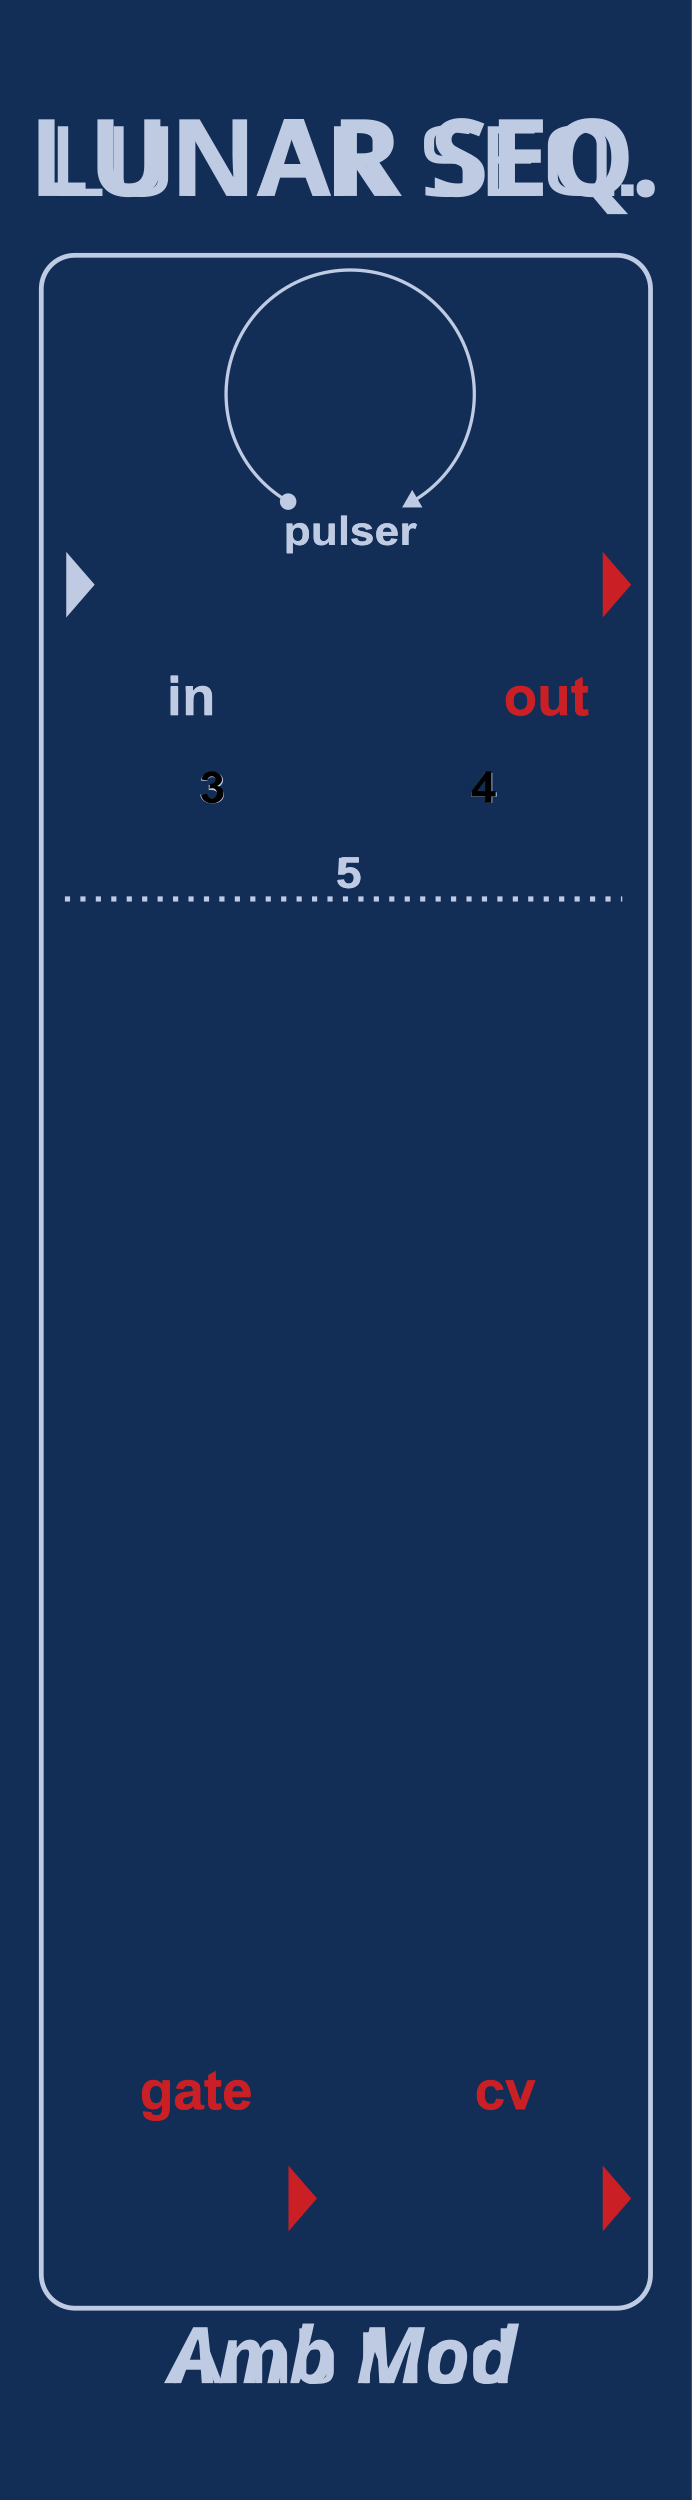
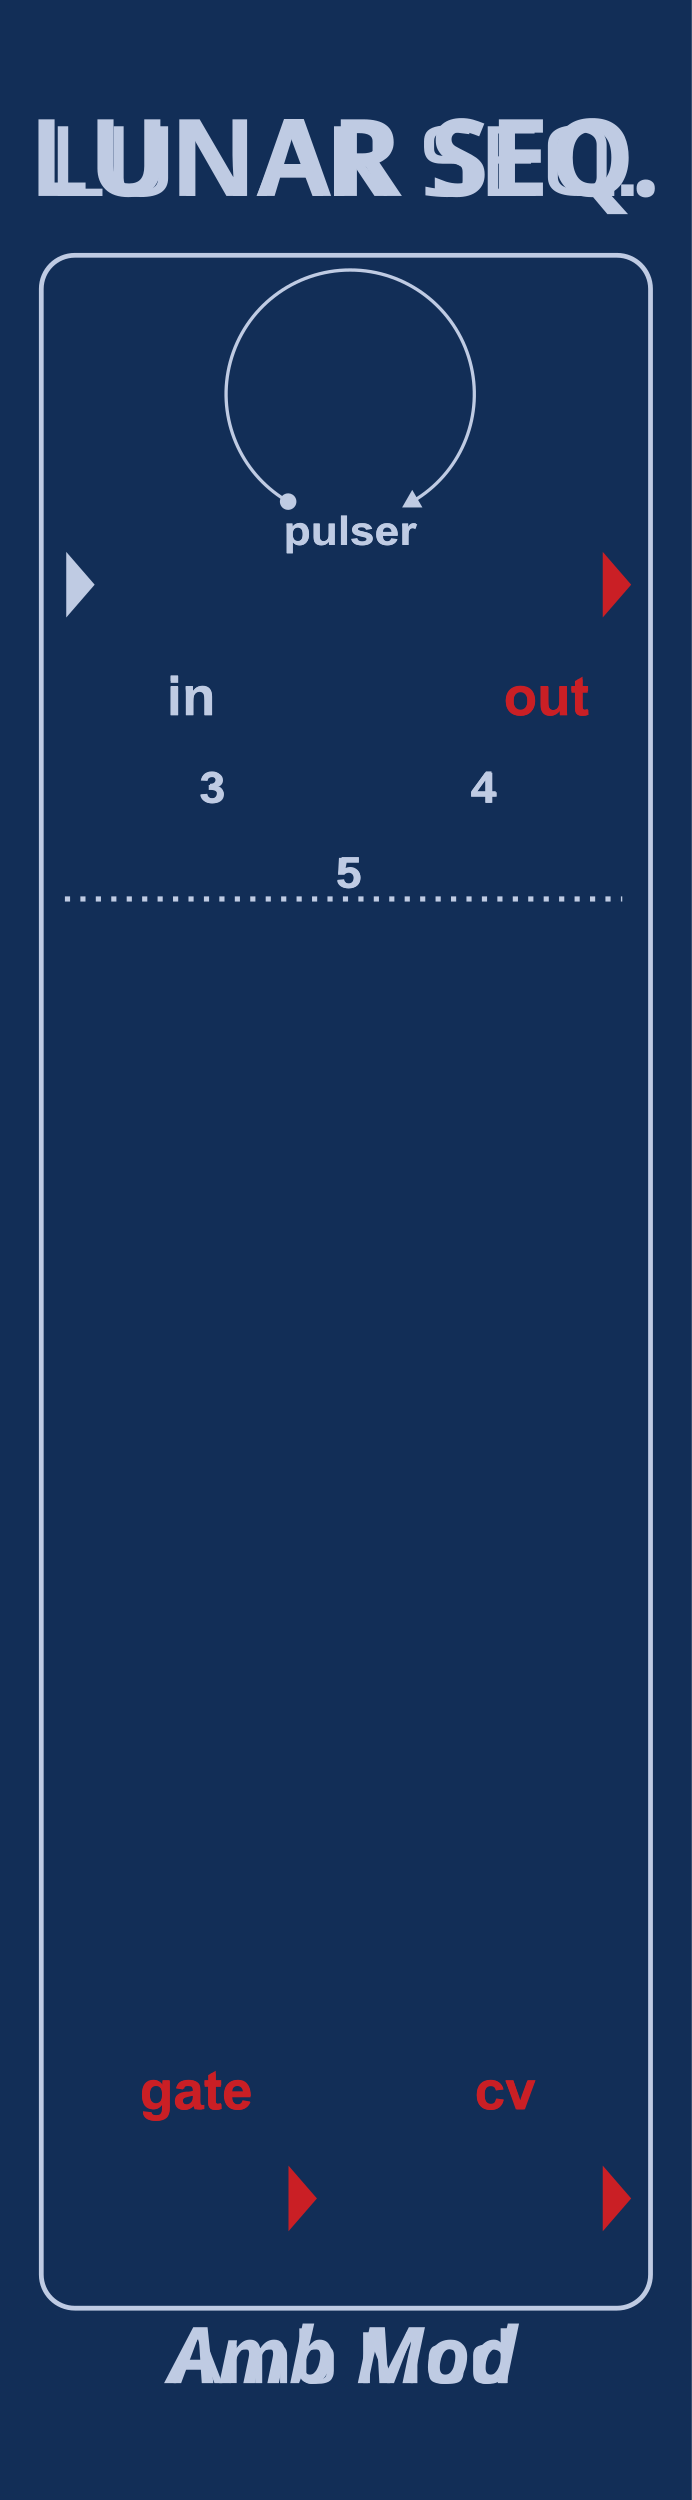
<svg xmlns="http://www.w3.org/2000/svg" width="35.56mm" height="128.5mm" viewBox="0 0 35.56 128.5" version="1.1" id="svg1">
  <defs id="defs1">
    <rect x="84.1" y="60.777" width="17.973" height="14.954" id="rect20" />
    <rect x="-6.86" y="102.347" width="128.14" height="83.689" id="rect11" />
  </defs>
  <rect x="0" y="0" width="35.56" height="128.5" style="fill:#122e57;fill-opacity:1;stroke:none" id="rect1" />
  <rect x="2.122" y="13.122" width="31.315" height="105.519" rx="1.726" ry="1.726" style="fill:none;fill-opacity:1;stroke:#bfcbe3;stroke-width:0.245;stroke-linejoin:round" id="box-clock" />
  <text x="17.278" y="29.177" text-anchor="middle" id="label-pulser" style="font-weight:bold;font-size:2.187px;font-family:Arial;text-anchor:middle;fill:#bfcbe3;stroke-width:1" transform="scale(1.041629,0.9600343)">pulser</text>
  <g id="g1" transform="translate(9.71841)">
    <text x="7.901" y="122.492" font-family="sans-serif" font-size="4.025px" text-anchor="middle" fill="#bfcbe3" id="text52" style="stroke-width:1.548">
      <tspan style="font-style:italic;font-variant:normal;font-weight:bold;font-stretch:normal;font-family:Play;-inkscape-font-specification:'Play Bold Italic';stroke-width:1.548" id="tspan52">Amb Mod</tspan>
    </text>
    <path style="font-style:italic;font-weight:bold;font-size:4.025px;font-family:Play;-inkscape-font-specification:'Play Bold Italic';text-anchor:middle;fill:#bfcbe3;stroke-width:1.548" d="m 0.245,119.88 h 0.451 l 1.014,2.612 H 1.303 l -0.298,-0.793 h -1.119 l -0.294,0.793 h -0.386 z m 0.664,1.549 -0.443,-1.179 h -0.036 l -0.443,1.179 z m 1.175,-0.885 h 0.362 v 0.237 q 0.056,-0.278 0.656,-0.278 0.487,0 0.608,0.266 0.036,-0.129 0.217,-0.197 0.185,-0.068 0.451,-0.068 0.362,0 0.511,0.137 0.149,0.133 0.149,0.423 v 1.429 H 4.676 v -1.405 q 0,-0.076 -0.012,-0.125 -0.012,-0.048 -0.048,-0.097 -0.08,-0.101 -0.358,-0.101 -0.213,0 -0.318,0.028 -0.105,0.028 -0.145,0.097 -0.036,0.068 -0.036,0.197 v 1.405 H 3.396 v -1.405 q 0,-0.076 -0.012,-0.125 -0.012,-0.048 -0.048,-0.097 -0.08,-0.101 -0.354,-0.101 -0.221,0 -0.334,0.028 -0.113,0.028 -0.157,0.097 -0.044,0.064 -0.044,0.197 v 1.405 H 2.084 Z m 4.451,1.988 q -0.217,0 -0.35,-0.024 -0.129,-0.02 -0.258,-0.081 Q 5.666,122.303 5.666,121.856 v -2.181 h 0.362 v 0.584 0.229 q -0.004,0.105 -0.004,0.233 0.02,-0.093 0.169,-0.157 0.153,-0.06 0.443,-0.06 0.805,0 0.805,0.551 v 0.801 q 0,0.173 -0.052,0.302 -0.048,0.129 -0.129,0.201 -0.072,0.068 -0.201,0.109 -0.125,0.04 -0.25,0.052 -0.113,0.012 -0.274,0.012 z m 0.008,-0.237 q 0.209,0 0.318,-0.028 0.113,-0.032 0.161,-0.113 0.048,-0.081 0.048,-0.245 v -0.765 q 0,-0.165 -0.048,-0.245 -0.048,-0.085 -0.161,-0.109 -0.109,-0.028 -0.322,-0.028 -0.197,0 -0.306,0.032 -0.109,0.032 -0.157,0.117 -0.048,0.081 -0.048,0.233 v 0.765 q 0,0.165 0.044,0.245 0.048,0.081 0.157,0.113 0.109,0.028 0.314,0.028 z M 8.946,119.88 h 0.584 l 0.837,2.173 0.012,0.004 0.793,-2.177 h 0.563 v 2.612 h -0.342 v -2.209 h -0.02 l -0.841,2.209 h -0.35 l -0.865,-2.209 h -0.02 v 2.209 h -0.35 z m 4.266,2.652 q -0.258,0 -0.386,-0.02 -0.129,-0.016 -0.258,-0.076 -0.133,-0.06 -0.193,-0.193 -0.06,-0.137 -0.06,-0.366 v -0.676 q 0,-0.181 0.044,-0.318 0.044,-0.137 0.117,-0.213 0.06,-0.068 0.181,-0.105 0.125,-0.04 0.254,-0.052 0.145,-0.008 0.302,-0.008 0.209,0 0.314,0.012 0.109,0.008 0.229,0.04 0.125,0.036 0.193,0.109 0.068,0.072 0.117,0.209 0.044,0.141 0.044,0.326 v 0.676 q 0,0.342 -0.157,0.499 -0.064,0.064 -0.185,0.101 -0.121,0.036 -0.25,0.048 -0.153,0.008 -0.306,0.008 z m 0,-0.237 q 0.169,0 0.245,-0.008 0.076,-0.008 0.149,-0.044 0.072,-0.032 0.101,-0.105 0.032,-0.076 0.032,-0.209 v -0.789 q 0,-0.181 -0.044,-0.262 -0.044,-0.085 -0.153,-0.109 -0.105,-0.028 -0.33,-0.028 -0.225,0 -0.334,0.028 -0.105,0.024 -0.149,0.109 -0.044,0.081 -0.044,0.262 v 0.789 q 0,0.133 0.028,0.209 0.032,0.072 0.105,0.105 0.072,0.036 0.149,0.044 0.076,0.008 0.245,0.008 z m 2.157,0.237 q -0.29,0 -0.455,-0.056 -0.165,-0.06 -0.241,-0.193 -0.072,-0.133 -0.072,-0.37 v -0.857 q 0,-0.294 0.181,-0.423 0.185,-0.129 0.608,-0.129 0.254,0 0.435,0.064 0.185,0.064 0.189,0.185 h 0.008 l -0.008,-0.495 v -0.584 h 0.362 v 2.817 h -0.354 v -0.229 q 0,0.109 -0.173,0.185 -0.173,0.085 -0.479,0.085 z m 0.076,-0.25 q 0.302,0 0.435,-0.068 0.133,-0.068 0.133,-0.233 v -0.962 q 0,-0.262 -0.535,-0.262 -0.322,0 -0.419,0.048 -0.101,0.048 -0.101,0.213 v 0.962 q 0,0.165 0.109,0.233 0.113,0.068 0.378,0.068 z" id="text4" aria-label="Amb Mod" />
  </g>
  <g id="g2" transform="translate(2.540001)" style="fill:#bfcbe3">
    <text x="15.19" y="10.073" font-family="sans-serif" font-size="6.829px" font-weight="bold" text-anchor="middle" fill="#bfcbe3" id="text1" style="font-style:normal;font-variant:normal;font-weight:bold;font-stretch:normal;font-size:5.522px;font-family:Arial;-inkscape-font-specification:'Arial Bold';fill:#bfcbe3;stroke-width:2.626">
      <tspan style="font-style:normal;font-variant:normal;font-weight:bold;font-stretch:normal;font-size:5.522px;font-family:Play;-inkscape-font-specification:'Play Bold';fill:#bfcbe3;fill-opacity:1;stroke-width:2.626" id="tspan13">LUNAR SEQ.</tspan>
    </text>
  </g>
  <path style="fill:#ca1f25;fill-opacity:1;stroke:none;stroke-width:0.2;stroke-linejoin:round;stroke-dasharray:none;stroke-opacity:1" id="path36-2" d="m 40.693,100.277 2.12,3.671 2.12,3.671 -4.239,0 -4.239,0 2.12,-3.671 z" transform="matrix(0,0.3979664,-0.1989601,0,52.39348,96.80539)" />
  <path style="fill:#ca1f25;fill-opacity:1;stroke:none;stroke-width:0.2;stroke-linejoin:round;stroke-dasharray:none;stroke-opacity:1" id="path2" d="m 40.693,100.277 2.12,3.671 2.12,3.671 -4.239,0 -4.239,0 2.12,-3.671 z" transform="matrix(0,0.3979664,-0.1989601,0,36.24051,96.80539)" />
  <text x="10.482" y="42.98" text-anchor="middle" id="text8" style="font-weight:bold;font-size:2.338px;font-family:Arial;text-anchor:middle;fill:#bfcbe3;stroke-width:1" transform="scale(1.041629,0.9600343)">3</text>
  <text x="17.206" y="47.538" text-anchor="middle" id="text9" style="font-weight:bold;font-size:2.338px;font-family:Arial;text-anchor:middle;fill:#bfcbe3;fill-opacity:1;stroke-width:1" transform="scale(1.041629,0.9600343)">5</text>
  <path id="path178" style="baseline-shift:baseline;display:inline;overflow:visible;vector-effect:none;fill:#bfcbe3;stroke-width:1;stroke-linejoin:round;enable-background:accumulate;stop-color:#bfcbe3" d="m 18.001,13.792 c -2.926,0 -5.488,1.966 -6.245,4.792 -0.721,2.69 0.365,5.523 2.656,7.051 -0.071,0.191 0.004,0.411 0.186,0.517 0.199,0.115 0.464,0.048 0.581,-0.156 0.117,-0.203 0.048,-0.464 -0.156,-0.581 -0.064,-0.037 -0.133,-0.055 -0.201,-0.057 -0.12,-0.003 -0.237,0.045 -0.321,0.134 -2.229,-1.489 -3.282,-4.245 -2.581,-6.863 0.738,-2.752 3.231,-4.665 6.081,-4.665 2.85,0 5.343,1.913 6.081,4.665 0.711,2.655 -0.383,5.451 -2.676,6.924 l -0.217,-0.375 -0.522,0.907 h 1.047 l -0.224,-0.386 c 2.359,-1.512 3.485,-4.387 2.754,-7.115 -0.757,-2.826 -3.318,-4.792 -6.244,-4.792 z" />
  <text xml:space="preserve" transform="scale(0.2645833)" id="text11" style="writing-mode:lr-tb;direction:ltr;white-space:pre;shape-inside:url(#rect11);display:inline;opacity:0.319;fill:#bfcbe3;fill-opacity:1;stroke:#bfcbe3;stroke-width:1.002;stroke-dasharray:1, 2" />
  <path d="m 14.733,26.921 h 0.291 v 0.16 q 0.057,-0.082 0.154,-0.133 0.097,-0.051 0.215,-0.051 0.206,0 0.349,0.149 0.144,0.149 0.144,0.414 0,0.273 -0.145,0.425 -0.145,0.151 -0.35,0.151 -0.098,0 -0.178,-0.036 -0.079,-0.036 -0.167,-0.123 v 0.549 h -0.313 z m 0.309,0.526 q 0,0.184 0.079,0.272 0.079,0.087 0.192,0.087 0.109,0 0.181,-0.08 0.072,-0.081 0.072,-0.265 0,-0.171 -0.075,-0.254 -0.075,-0.083 -0.185,-0.083 -0.115,0 -0.19,0.082 -0.076,0.081 -0.076,0.241 z m 1.869,0.563 v -0.163 q -0.065,0.087 -0.17,0.137 -0.105,0.05 -0.221,0.05 -0.119,0 -0.214,-0.048 -0.095,-0.048 -0.137,-0.135 -0.042,-0.087 -0.042,-0.241 v -0.689 h 0.313 v 0.5 q 0,0.23 0.017,0.282 0.018,0.051 0.063,0.082 0.046,0.03 0.116,0.03 0.08,0 0.144,-0.04 0.063,-0.041 0.087,-0.1 0.023,-0.06 0.023,-0.294 v -0.459 h 0.313 v 1.089 z m 0.614,0 V 26.507 h 0.313 v 1.503 z m 0.523,-0.311 0.314,-0.044 q 0.02,0.084 0.081,0.128 0.061,0.043 0.171,0.043 0.121,0 0.182,-0.041 0.041,-0.029 0.041,-0.077 0,-0.033 -0.022,-0.054 -0.023,-0.021 -0.105,-0.038 -0.378,-0.077 -0.48,-0.14 -0.14,-0.088 -0.14,-0.245 0,-0.142 0.121,-0.238 0.121,-0.096 0.376,-0.096 0.243,0 0.36,0.073 0.118,0.073 0.162,0.215 l -0.295,0.05 q -0.019,-0.064 -0.072,-0.097 -0.052,-0.034 -0.15,-0.034 -0.123,0 -0.177,0.032 -0.036,0.023 -0.036,0.058 0,0.031 0.031,0.052 0.042,0.029 0.291,0.081 0.25,0.052 0.349,0.128 0.098,0.077 0.098,0.214 0,0.15 -0.136,0.257 -0.136,0.108 -0.402,0.108 -0.241,0 -0.383,-0.09 -0.14,-0.09 -0.184,-0.245 z m 2.062,-0.036 0.312,0.048 q -0.06,0.158 -0.19,0.241 -0.129,0.082 -0.324,0.082 -0.308,0 -0.456,-0.186 -0.117,-0.149 -0.117,-0.375 0,-0.271 0.154,-0.423 0.154,-0.154 0.388,-0.154 0.264,0 0.416,0.161 0.152,0.16 0.146,0.491 H 19.655 q 0.003,0.128 0.076,0.2 0.072,0.071 0.18,0.071 0.073,0 0.123,-0.037 0.05,-0.037 0.076,-0.119 z m 0.018,-0.291 q -0.003,-0.125 -0.07,-0.19 -0.067,-0.066 -0.162,-0.066 -0.102,0 -0.169,0.069 -0.067,0.069 -0.066,0.187 z m 0.864,0.638 H 20.68 v -1.089 h 0.29 v 0.155 q 0.075,-0.11 0.134,-0.145 0.06,-0.035 0.136,-0.035 0.107,0 0.206,0.054 l -0.097,0.251 q -0.079,-0.047 -0.147,-0.047 -0.066,0 -0.111,0.034 -0.046,0.033 -0.072,0.12 -0.026,0.087 -0.026,0.365 z" id="text13" style="font-weight:bold;font-size:2.187px;font-family:Arial;text-anchor:middle;fill:#bfcbe3" aria-label="pulser" />
  <path d="m 17.353,45.225 0.333,-0.032 q 0.014,0.104 0.084,0.165 0.07,0.06 0.162,0.06 0.105,0 0.177,-0.078 0.073,-0.079 0.073,-0.237 0,-0.148 -0.073,-0.221 -0.071,-0.075 -0.187,-0.075 -0.144,0 -0.258,0.117 l -0.271,-0.036 0.171,-0.836 h 0.883 v 0.288 h -0.63 l -0.052,0.273 q 0.112,-0.051 0.228,-0.051 0.222,0 0.377,0.149 0.155,0.149 0.155,0.387 0,0.198 -0.125,0.354 -0.17,0.213 -0.472,0.213 -0.241,0 -0.394,-0.119 -0.152,-0.119 -0.182,-0.321 z" id="text19" style="font-weight:bold;font-size:1.979px;font-family:Arial;text-anchor:middle;fill:#bfcbe3;stroke-width:1" aria-label="5" />
  <text x="23.865" y="42.98" text-anchor="middle" id="text10" style="font-weight:bold;font-size:2.338px;font-family:Arial;text-anchor:middle;fill:#bfcbe3;stroke-width:1" transform="scale(1.041629,0.9600343)">4</text>
  <text xml:space="preserve" transform="scale(0.2645833)" id="text20" style="writing-mode:lr-tb;direction:ltr;white-space:pre;shape-inside:url(#rect20);display:inline;opacity:0.319;fill:#bfcbe3;fill-opacity:1;stroke:#bfcbe3;stroke-width:1.002;stroke-dasharray:1, 2" />
  <path style="fill:#ca1f25;fill-opacity:1;stroke:none;stroke-width:0.2;stroke-linejoin:round;stroke-dasharray:none;stroke-opacity:1" id="path24" d="m 40.693,100.277 2.12,3.671 2.12,3.671 -4.239,0 -4.239,0 2.12,-3.671 z" transform="matrix(0,0.3979664,-0.1989601,0,52.39348,13.85789)" />
  <path style="fill:#bfcbe3;fill-opacity:1;stroke:none;stroke-width:0.2;stroke-linejoin:round;stroke-dasharray:none;stroke-opacity:1" id="path25" d="m 40.693,100.277 2.12,3.671 2.12,3.671 -4.239,0 -4.239,0 2.12,-3.671 z" transform="matrix(0,0.3979664,-0.1989601,0,24.81663,13.85789)" />
  <text x="9.823" y="36.76" font-family="sans-serif" font-size="2" text-anchor="middle" fill="#bfcbe3" id="text180-6" style="font-style:normal;font-variant:normal;font-weight:bold;font-stretch:normal;font-size:2.822px;font-family:Arial;-inkscape-font-specification:'Arial Bold';text-align:center;text-anchor:middle;fill:#bfcbe3">
    <tspan style="fill:#bfcbe3" id="tspan180-6">in</tspan>
  </text>
  <text x="28.08" y="36.76" font-family="sans-serif" font-size="2" text-anchor="middle" fill="#bfcbe3" id="text356" style="font-style:normal;font-variant:normal;font-weight:bold;font-stretch:normal;font-size:2.822px;font-family:Arial;-inkscape-font-specification:'Arial Bold';text-align:center;text-anchor:middle;fill:#ca1f25;fill-opacity:1">
    <tspan style="fill:#ca1f25;fill-opacity:1" id="tspan356">out</tspan>
  </text>
  <path d="m 8.772,35.098 v -0.358 h 0.387 v 0.358 z m 0,1.662 v -1.463 h 0.387 v 1.463 z m 2.115,0 H 10.5 v -0.747 q 0,-0.237 -0.025,-0.306 -0.025,-0.07 -0.081,-0.109 -0.055,-0.039 -0.134,-0.039 -0.101,0 -0.181,0.055 -0.08,0.055 -0.11,0.146 -0.029,0.091 -0.029,0.336 v 0.663 h -0.387 v -1.463 h 0.36 v 0.215 q 0.192,-0.248 0.482,-0.248 0.128,0 0.234,0.047 0.106,0.045 0.16,0.117 0.055,0.072 0.076,0.163 0.022,0.091 0.022,0.26 z" id="text368" style="font-weight:bold;font-size:2.822px;font-family:Arial;-inkscape-font-specification:'Arial Bold';text-align:center;text-anchor:middle;fill:#bfcbe3" aria-label="in" />
  <path d="m 25.999,36.008 q 0,-0.193 0.095,-0.373 0.095,-0.181 0.269,-0.276 0.175,-0.095 0.39,-0.095 0.332,0 0.544,0.216 0.212,0.215 0.212,0.544 0,0.332 -0.215,0.551 -0.214,0.218 -0.539,0.218 -0.201,0 -0.384,-0.091 -0.182,-0.091 -0.277,-0.266 -0.095,-0.176 -0.095,-0.429 z m 0.397,0.021 q 0,0.218 0.103,0.333 0.103,0.116 0.255,0.116 0.152,0 0.254,-0.116 0.103,-0.116 0.103,-0.336 0,-0.215 -0.103,-0.331 -0.102,-0.116 -0.254,-0.116 -0.152,0 -0.255,0.116 -0.103,0.116 -0.103,0.333 z m 2.38,0.732 v -0.219 q -0.08,0.117 -0.211,0.185 -0.13,0.068 -0.274,0.068 -0.147,0 -0.265,-0.065 -0.117,-0.065 -0.169,-0.182 -0.052,-0.117 -0.052,-0.324 v -0.926 h 0.387 v 0.672 q 0,0.309 0.021,0.379 0.022,0.069 0.079,0.11 0.057,0.04 0.143,0.04 0.099,0 0.178,-0.054 0.079,-0.055 0.107,-0.135 0.029,-0.081 0.029,-0.395 v -0.617 h 0.387 v 1.463 z m 1.432,-1.463 v 0.309 H 29.943 v 0.59 q 0,0.179 0.007,0.209 0.008,0.029 0.034,0.048 0.028,0.019 0.066,0.019 0.054,0 0.156,-0.037 l 0.033,0.3 q -0.135,0.058 -0.306,0.058 -0.105,0 -0.189,-0.035 -0.084,-0.036 -0.124,-0.091 -0.039,-0.057 -0.054,-0.152 -0.012,-0.068 -0.012,-0.273 v -0.638 h -0.178 v -0.309 h 0.178 v -0.291 l 0.389,-0.226 v 0.517 z" id="text369" style="font-weight:bold;font-size:2.822px;font-family:Arial;-inkscape-font-specification:'Arial Bold';text-align:center;text-anchor:middle;fill:#ca1f25" aria-label="out" />
  <text x="25.963" y="108.419" font-family="sans-serif" font-size="2" text-anchor="middle" fill="#bfcbe3" id="text25" style="font-style:normal;font-variant:normal;font-weight:bold;font-stretch:normal;font-size:2.822px;font-family:Arial;-inkscape-font-specification:'Arial Bold';text-align:center;text-anchor:middle;fill:#ca1f25;fill-opacity:1">
    <tspan style="fill:#ca1f25;fill-opacity:1" id="tspan25">cv</tspan>
  </text>
  <text x="10.088" y="108.419" font-family="sans-serif" font-size="2" text-anchor="middle" fill="#bfcbe3" id="text26" style="font-style:normal;font-variant:normal;font-weight:bold;font-stretch:normal;font-size:2.822px;font-family:Arial;-inkscape-font-specification:'Arial Bold';text-align:center;text-anchor:middle;fill:#ca1f25;fill-opacity:1">
    <tspan style="fill:#ca1f25;fill-opacity:1" id="tspan26">gate</tspan>
  </text>
  <path d="m 25.872,107.388 -0.382,0.069 q -0.019,-0.114 -0.088,-0.172 -0.068,-0.058 -0.176,-0.058 -0.145,0 -0.232,0.101 -0.085,0.099 -0.085,0.333 0,0.26 0.087,0.368 0.088,0.107 0.236,0.107 0.11,0 0.181,-0.062 0.07,-0.063 0.099,-0.216 l 0.38,0.065 q -0.059,0.262 -0.227,0.396 -0.168,0.134 -0.451,0.134 -0.321,0 -0.513,-0.203 -0.19,-0.203 -0.19,-0.561 0,-0.362 0.192,-0.564 0.192,-0.203 0.518,-0.203 0.267,0 0.424,0.116 0.158,0.114 0.227,0.35 z m 0.696,1.031 -0.59,-1.463 h 0.407 l 0.276,0.747 0.08,0.249 q 0.032,-0.095 0.04,-0.125 0.019,-0.062 0.041,-0.124 l 0.278,-0.747 h 0.398 l -0.582,1.463 z" id="text27" style="font-weight:bold;font-size:2.822px;font-family:Arial;-inkscape-font-specification:'Arial Bold';text-align:center;text-anchor:middle;fill:#ca1f25" aria-label="cv" />
  <path d="m 7.353,108.516 0.442,0.054 q 0.011,0.077 0.051,0.106 0.055,0.041 0.174,0.041 0.152,0 0.227,-0.045 0.051,-0.03 0.077,-0.098 0.018,-0.048 0.018,-0.178 v -0.214 q -0.174,0.237 -0.438,0.237 -0.295,0 -0.467,-0.249 -0.135,-0.197 -0.135,-0.491 0,-0.368 0.176,-0.562 0.178,-0.194 0.441,-0.194 0.271,0 0.448,0.238 v -0.205 h 0.362 v 1.313 q 0,0.259 -0.043,0.387 -0.043,0.128 -0.12,0.201 -0.077,0.073 -0.207,0.114 -0.128,0.041 -0.325,0.041 -0.372,0 -0.528,-0.128 -0.156,-0.127 -0.156,-0.322 0,-0.019 0.001,-0.047 z M 7.699,107.657 q 0,0.233 0.09,0.342 0.091,0.107 0.223,0.107 0.142,0 0.24,-0.11 0.098,-0.112 0.098,-0.329 0,-0.227 -0.094,-0.338 -0.094,-0.11 -0.237,-0.11 -0.139,0 -0.23,0.109 -0.09,0.107 -0.09,0.329 z m 1.703,-0.255 -0.351,-0.063 q 0.059,-0.212 0.204,-0.314 0.145,-0.102 0.43,-0.102 0.259,0 0.386,0.062 0.127,0.061 0.178,0.156 0.052,0.094 0.052,0.346 l -0.004,0.452 q 0,0.193 0.018,0.285 0.019,0.091 0.07,0.196 H 10.002 q -0.015,-0.039 -0.037,-0.114 -0.01,-0.034 -0.014,-0.045 -0.099,0.097 -0.212,0.145 -0.113,0.048 -0.241,0.048 -0.226,0 -0.357,-0.123 -0.13,-0.123 -0.13,-0.31 0,-0.124 0.059,-0.22 0.059,-0.098 0.165,-0.149 0.107,-0.052 0.309,-0.091 0.271,-0.051 0.376,-0.095 v -0.039 q 0,-0.112 -0.055,-0.158 -0.055,-0.048 -0.208,-0.048 -0.103,0 -0.161,0.041 -0.058,0.04 -0.094,0.142 z m 0.518,0.314 q -0.074,0.025 -0.236,0.059 -0.161,0.034 -0.211,0.068 -0.076,0.054 -0.076,0.136 0,0.081 0.061,0.141 0.061,0.059 0.154,0.059 0.105,0 0.2,-0.069 0.07,-0.052 0.092,-0.128 0.015,-0.05 0.015,-0.189 z m 1.433,-0.761 v 0.309 h -0.265 v 0.59 q 0,0.179 0.007,0.209 0.008,0.029 0.034,0.048 0.028,0.019 0.066,0.019 0.054,0 0.156,-0.037 l 0.033,0.3 q -0.135,0.058 -0.306,0.058 -0.105,0 -0.189,-0.035 -0.084,-0.036 -0.124,-0.091 -0.039,-0.057 -0.054,-0.152 -0.012,-0.068 -0.012,-0.273 v -0.638 h -0.178 v -0.309 h 0.178 v -0.291 l 0.389,-0.226 v 0.517 z m 1.116,0.998 0.386,0.065 q -0.074,0.212 -0.236,0.324 -0.16,0.11 -0.401,0.11 -0.382,0 -0.565,-0.249 -0.145,-0.2 -0.145,-0.504 0,-0.364 0.19,-0.569 0.19,-0.207 0.481,-0.207 0.327,0 0.515,0.216 0.189,0.215 0.181,0.66 h -0.97 q 0.004,0.172 0.094,0.269 0.09,0.095 0.223,0.095 0.091,0 0.153,-0.05 0.062,-0.05 0.094,-0.16 z m 0.022,-0.391 q -0.004,-0.168 -0.087,-0.255 -0.083,-0.088 -0.201,-0.088 -0.127,0 -0.209,0.092 -0.083,0.092 -0.081,0.251 z" id="text28" style="font-weight:bold;font-size:2.822px;font-family:Arial;-inkscape-font-specification:'Arial Bold';text-align:center;text-anchor:middle;fill:#ca1f25" aria-label="gate" />
  <g id="path28" style="opacity:1;fill:#bfcbe3;fill-opacity:1" transform="translate(0,8.373093)">
    <path style="baseline-shift:baseline;display:inline;overflow:visible;vector-effect:none;fill:#bfcbe3;fill-opacity:1;stroke-dasharray:0.265, 0.529;enable-background:accumulate;stop-color:#bfcbe3;stop-opacity:1" d="m 3.336,37.701 v 0.266 h 0.266 v -0.266 z m 0.795,0 v 0.266 h 0.264 v -0.266 z m 0.793,0 v 0.266 h 0.266 v -0.266 z m 0.795,0 v 0.266 h 0.264 v -0.266 z m 0.793,0 v 0.266 h 0.266 v -0.266 z m 0.793,0 v 0.266 h 0.266 v -0.266 z m 0.795,0 v 0.266 h 0.264 v -0.266 z m 0.793,0 v 0.266 h 0.266 v -0.266 z m 0.795,0 v 0.266 h 0.264 v -0.266 z m 0.793,0 v 0.266 h 0.266 v -0.266 z m 0.793,0 v 0.266 h 0.266 v -0.266 z m 0.795,0 v 0.266 h 0.264 v -0.266 z m 0.793,0 v 0.266 h 0.266 v -0.266 z m 0.795,0 v 0.266 h 0.264 v -0.266 z m 0.793,0 v 0.266 h 0.266 v -0.266 z m 0.793,0 v 0.266 h 0.266 v -0.266 z m 0.795,0 v 0.266 h 0.264 v -0.266 z m 0.793,0 v 0.266 h 0.266 v -0.266 z m 0.795,0 v 0.266 h 0.264 v -0.266 z m 0.793,0 v 0.266 h 0.266 v -0.266 z m 0.793,0 v 0.266 h 0.266 v -0.266 z m 0.795,0 v 0.266 h 0.264 v -0.266 z m 0.793,0 v 0.266 h 0.266 v -0.266 z m 0.795,0 v 0.266 h 0.264 v -0.266 z m 0.793,0 v 0.266 h 0.266 v -0.266 z m 0.793,0 v 0.266 h 0.266 v -0.266 z m 0.795,0 v 0.266 h 0.264 v -0.266 z m 0.793,0 v 0.266 h 0.266 v -0.266 z m 0.795,0 v 0.266 h 0.264 v -0.266 z m 0.793,0 v 0.266 h 0.266 v -0.266 z m 0.793,0 v 0.266 h 0.266 v -0.266 z m 0.795,0 v 0.266 h 0.264 v -0.266 z m 0.793,0 v 0.266 h 0.266 v -0.266 z m 0.795,0 v 0.266 h 0.264 v -0.266 z m 0.793,0 v 0.266 h 0.266 v -0.266 z m 0.793,0 v 0.266 h 0.266 v -0.266 z m 0.795,0 v 0.266 h 0.07 v -0.266 z" id="path30" />
  </g>
  <g id="g30" transform="translate(2.540001)" style="fill:#bfcbe3">
    <path style="font-weight:bold;font-size:5.522px;font-family:Play;-inkscape-font-specification:'Play Bold';text-anchor:middle;stroke-width:2.626;fill:#bfcbe3" d="M 0.429,6.489 H 0.965 V 9.698 H 2.727 V 10.073 H 0.429 Z M 4.698,10.128 q -0.293,0 -0.514,-0.039 Q 3.969,10.051 3.759,9.957 3.538,9.858 3.417,9.653 3.301,9.449 3.301,9.156 V 6.489 h 0.514 v 2.662 q 0,0.337 0.226,0.48 0.226,0.138 0.668,0.138 0.442,0 0.657,-0.138 Q 5.587,9.488 5.587,9.151 V 6.489 h 0.514 v 2.667 q 0,0.972 -1.403,0.972 z M 7.034,6.489 H 7.68 L 9.629,9.449 V 6.489 H 10.099 V 10.073 H 9.453 L 7.503,7.064 V 10.073 H 7.034 Z m 5.036,0 h 0.618 l 1.392,3.584 H 13.523 L 13.114,8.985 h -1.535 l -0.403,1.088 h -0.53 z M 12.981,8.615 12.374,6.997 h -0.05 l -0.607,1.618 z m 1.646,-2.126 h 1.259 q 0.475,0 0.74,0.061 0.271,0.055 0.392,0.204 0.127,0.149 0.127,0.436 v 0.618 q 0,0.32 -0.265,0.497 -0.26,0.171 -0.663,0.171 l 1.149,1.596 H 16.709 L 15.682,8.543 h -0.519 v 1.53 h -0.536 z m 1.237,1.701 q 0.398,0 0.569,-0.094 0.177,-0.099 0.177,-0.353 V 7.246 q 0,-0.403 -0.696,-0.403 H 15.163 V 8.19 Z m 4.556,1.938 q -0.458,0 -1.093,-0.088 V 9.593 q 0.641,0.138 1.127,0.138 0.409,0 0.596,-0.088 0.188,-0.094 0.188,-0.342 V 8.836 q 0,-0.232 -0.133,-0.326 -0.133,-0.094 -0.464,-0.094 h -0.42 q -0.525,0 -0.745,-0.21 Q 19.255,7.997 19.255,7.555 V 7.268 q 0,-0.293 0.127,-0.475 0.133,-0.182 0.436,-0.271 0.309,-0.088 0.845,-0.088 0.359,0 0.922,0.061 v 0.403 q -0.63,-0.094 -0.961,-0.094 -0.514,0 -0.679,0.099 -0.171,0.105 -0.171,0.348 v 0.409 q 0,0.188 0.133,0.276 0.138,0.083 0.469,0.083 h 0.431 q 0.37,0 0.574,0.088 0.21,0.088 0.293,0.271 0.088,0.177 0.088,0.48 v 0.26 q 0,0.381 -0.144,0.602 -0.138,0.221 -0.431,0.315 -0.293,0.094 -0.768,0.094 z m 2.109,-3.639 h 2.408 v 0.376 h -1.872 v 1.171 h 1.69 v 0.376 h -1.69 v 1.287 h 1.927 v 0.376 h -2.463 z m 4.6,3.584 q -1.508,0 -1.508,-0.972 V 7.461 q 0,-1.027 1.508,-1.027 1.513,0 1.513,1.022 v 1.48 q 0,0.508 -0.491,0.834 h 0.884 v 0.304 z m 0.011,-0.359 q 0.988,0 0.988,-0.618 V 7.445 q 0,-0.663 -0.994,-0.663 -0.221,0 -0.381,0.028 -0.16,0.022 -0.304,0.088 -0.315,0.149 -0.315,0.547 v 1.651 q 0,0.618 1.005,0.618 z m 2.248,-0.237 h 0.641 v 0.596 h -0.641 z" id="text30" aria-label="LUNAR SEQ." />
  </g>
-   <path d="m 9.919,42.536 0.31,-0.038 q 0.015,0.119 0.08,0.181 0.065,0.063 0.158,0.063 0.099,0 0.167,-0.075 0.068,-0.075 0.068,-0.203 0,-0.121 -0.065,-0.192 -0.065,-0.071 -0.159,-0.071 -0.062,0 -0.147,0.024 l 0.035,-0.261 q 0.13,0.003 0.199,-0.056 0.068,-0.06 0.068,-0.16 0,-0.084 -0.05,-0.135 -0.05,-0.05 -0.134,-0.05 -0.082,0 -0.14,0.057 -0.058,0.057 -0.071,0.167 l -0.296,-0.05 q 0.031,-0.152 0.092,-0.242 0.063,-0.091 0.173,-0.143 0.112,-0.053 0.25,-0.053 0.236,0 0.379,0.151 0.118,0.123 0.118,0.279 0,0.22 -0.241,0.352 0.144,0.031 0.229,0.138 0.087,0.107 0.087,0.259 0,0.22 -0.161,0.376 -0.161,0.155 -0.401,0.155 -0.227,0 -0.377,-0.13 -0.15,-0.131 -0.173,-0.342 z" id="text31" style="font-weight:bold;font-size:2.338px;font-family:Arial;text-anchor:middle" transform="scale(1.041629,0.9600343)" aria-label="3" />
-   <path d="M 23.943,42.98 V 42.644 h -0.685 v -0.281 l 0.726,-1.063 h 0.269 v 1.062 h 0.208 v 0.282 h -0.208 v 0.337 z m 0,-0.619 v -0.572 l -0.385,0.572 z" id="text32" style="font-weight:bold;font-size:2.338px;font-family:Arial;text-anchor:middle" transform="scale(1.041629,0.9600343)" aria-label="4" />
+   <path d="m 9.919,42.536 0.31,-0.038 q 0.015,0.119 0.08,0.181 0.065,0.063 0.158,0.063 0.099,0 0.167,-0.075 0.068,-0.075 0.068,-0.203 0,-0.121 -0.065,-0.192 -0.065,-0.071 -0.159,-0.071 -0.062,0 -0.147,0.024 l 0.035,-0.261 q 0.13,0.003 0.199,-0.056 0.068,-0.06 0.068,-0.16 0,-0.084 -0.05,-0.135 -0.05,-0.05 -0.134,-0.05 -0.082,0 -0.14,0.057 -0.058,0.057 -0.071,0.167 l -0.296,-0.05 q 0.031,-0.152 0.092,-0.242 0.063,-0.091 0.173,-0.143 0.112,-0.053 0.25,-0.053 0.236,0 0.379,0.151 0.118,0.123 0.118,0.279 0,0.22 -0.241,0.352 0.144,0.031 0.229,0.138 0.087,0.107 0.087,0.259 0,0.22 -0.161,0.376 -0.161,0.155 -0.401,0.155 -0.227,0 -0.377,-0.13 -0.15,-0.131 -0.173,-0.342 z" id="text31" style="font-weight:bold;font-size:2.338px;font-family:Arial;text-anchor:middle;fill:#bfcbe3" transform="scale(1.041629,0.9600343)" aria-label="3" />
+   <path d="M 23.943,42.98 V 42.644 h -0.685 v -0.281 l 0.726,-1.063 h 0.269 v 1.062 h 0.208 v 0.282 h -0.208 v 0.337 z m 0,-0.619 v -0.572 l -0.385,0.572 z" id="text32" style="font-weight:bold;font-size:2.338px;font-family:Arial;text-anchor:middle;fill:#bfcbe3" transform="scale(1.041629,0.9600343)" aria-label="4" />
</svg>
